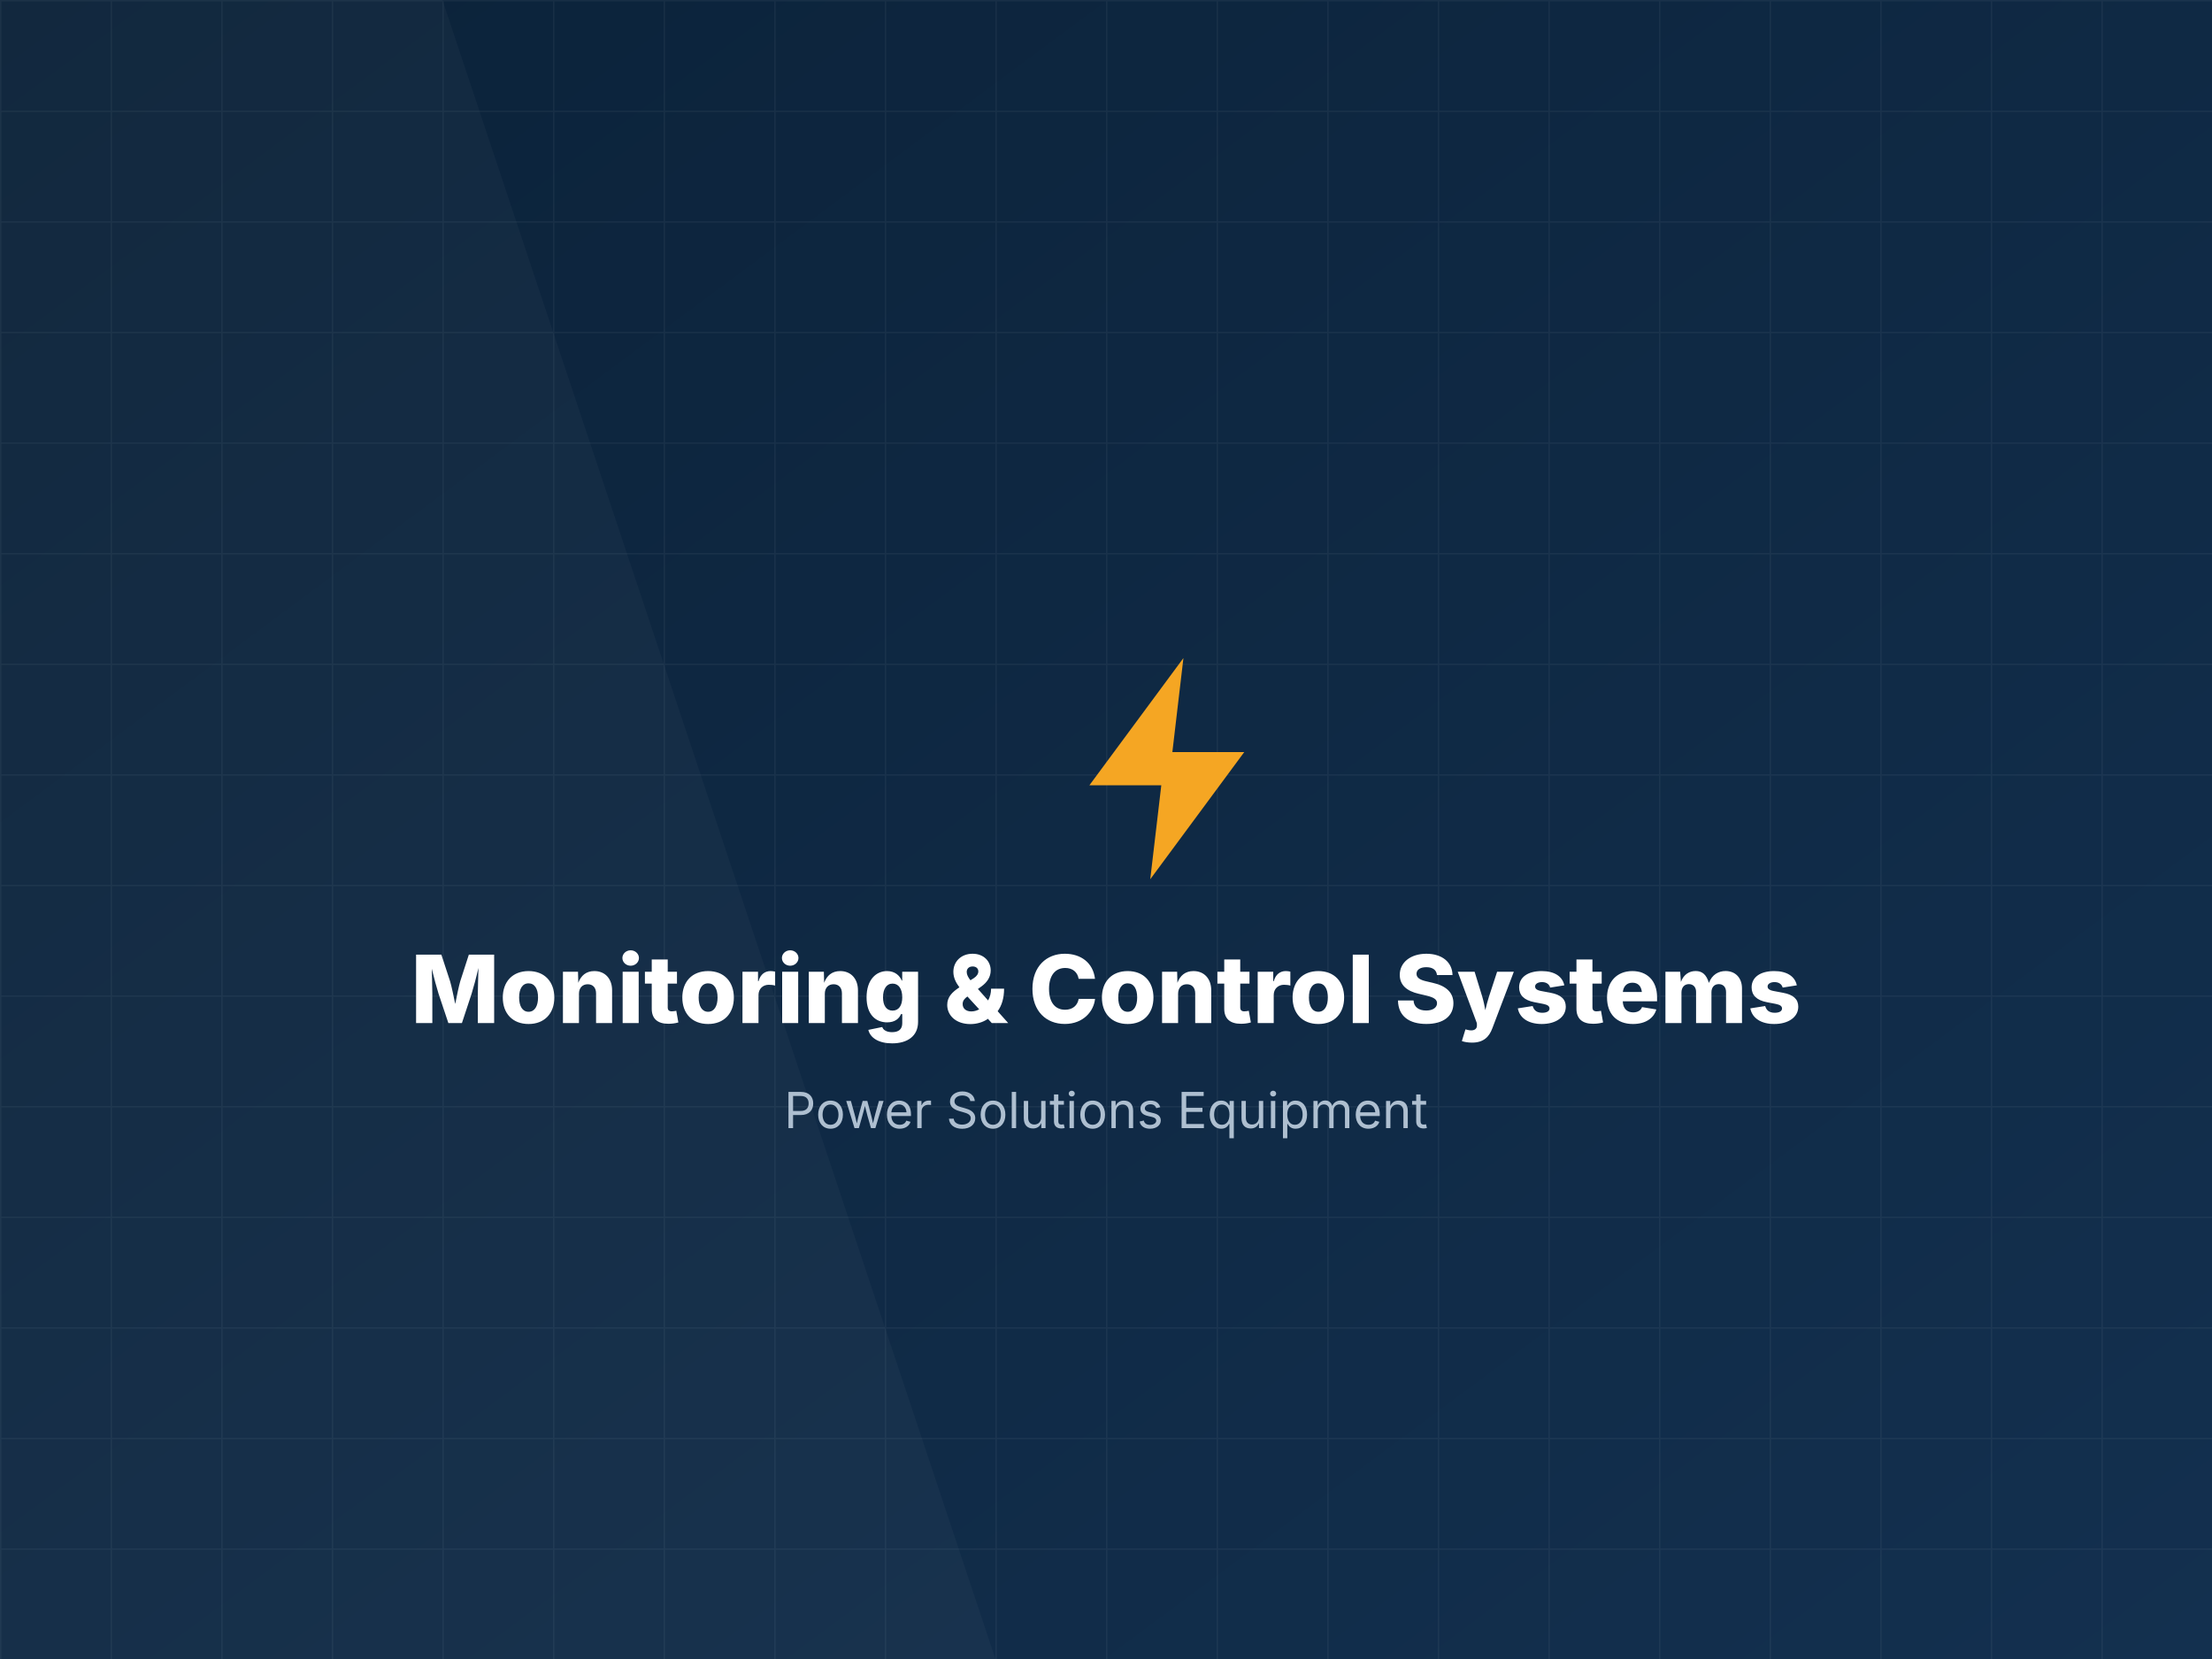
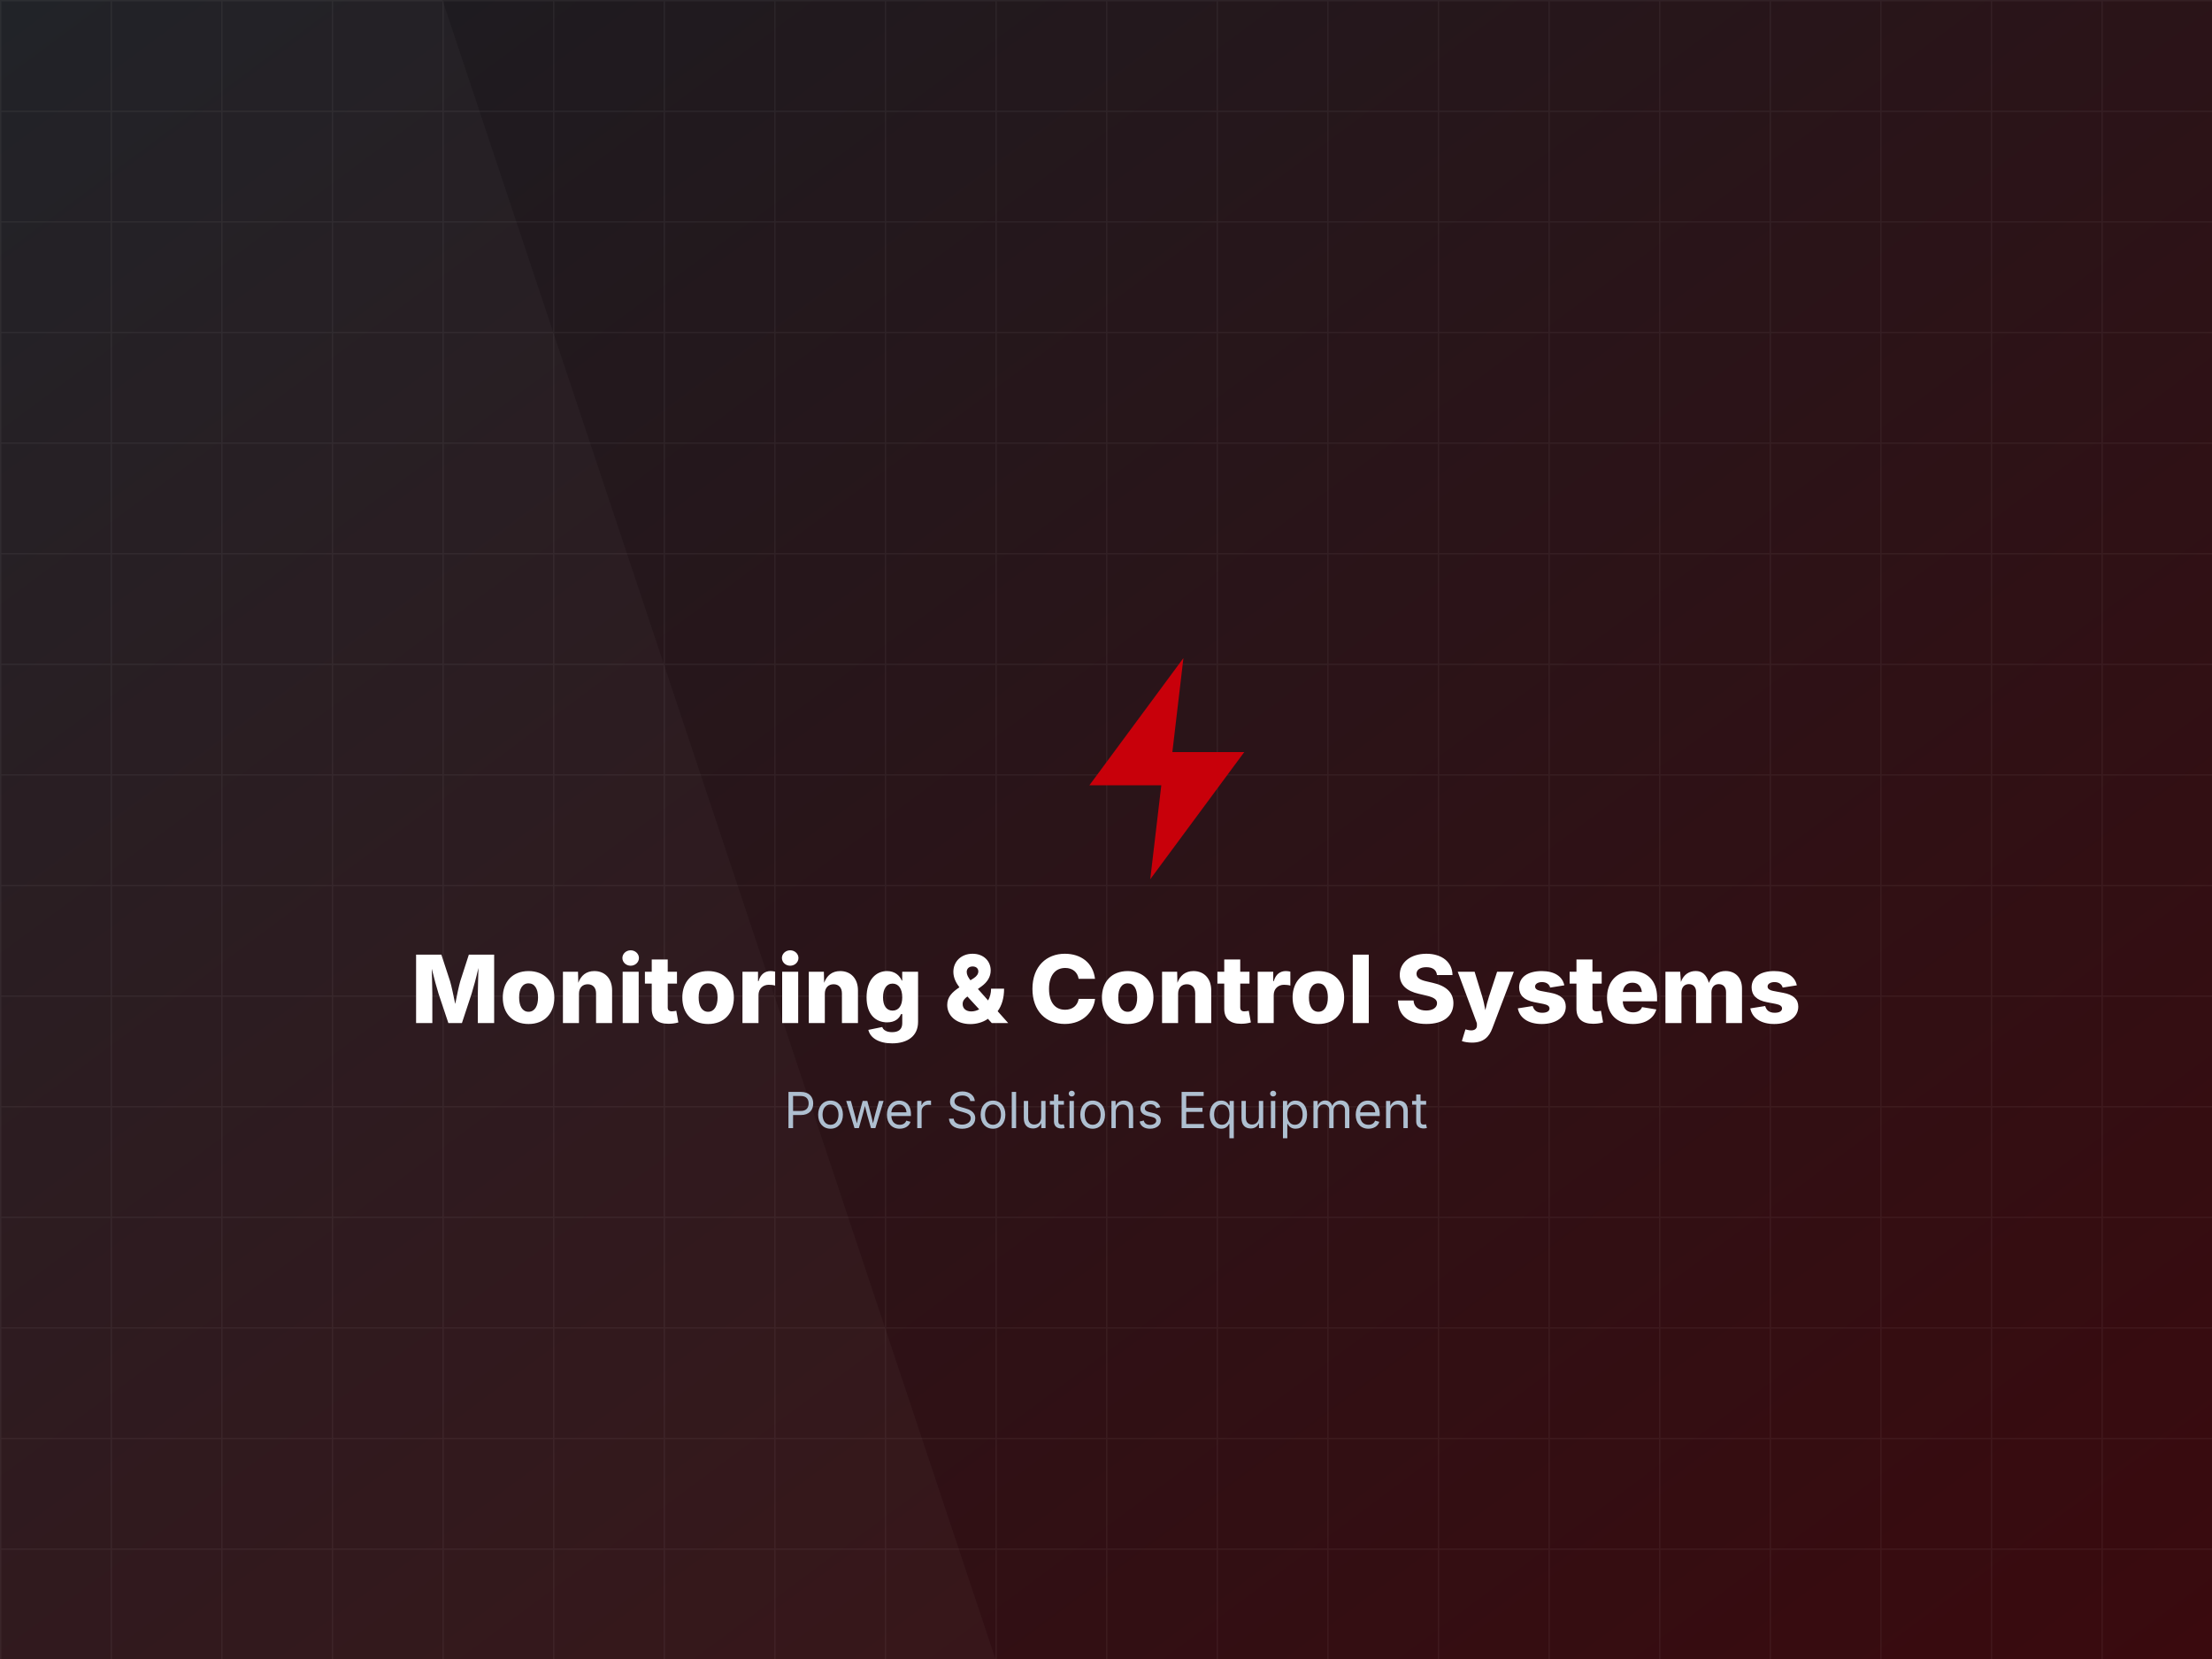
<svg xmlns="http://www.w3.org/2000/svg" width="800" height="600" viewBox="0 0 800 600" role="img" aria-label="Monitoring &amp; Control Systems">
  <defs>
    <linearGradient id="gmonitoring-control" x1="0" y1="0" x2="1" y2="1">
-       <stop offset="0" stop-color="#0b2239" />
-       <stop offset="1" stop-color="#13304f" />
+       <stop offset="0" stop-color="#1b1d22" />
+       <stop offset="1" stop-color="#3a0a0e" />
    </linearGradient>
    <pattern id="pmonitoring-control" width="40" height="40" patternUnits="userSpaceOnUse">
      <path d="M40 0H0V40" fill="none" stroke="#ffffff" stroke-opacity="0.05" stroke-width="1" />
    </pattern>
  </defs>
  <rect width="800" height="600" fill="url(#gmonitoring-control)" />
  <rect width="800" height="600" fill="url(#pmonitoring-control)" />
  <polygon points="0,600 360,600 160,0 0,0" fill="#ffffff" fill-opacity="0.03" />
  <g transform="translate(376, 230) scale(4)">
-     <path d="M13 2L4.5 13.5H11l-1 8.5 8.5-11.5H12l1-8.5z" fill="#f5a623" />
+     <path d="M13 2L4.5 13.5H11l-1 8.5 8.5-11.5H12l1-8.5z" fill="#c8000a" />
  </g>
  <text x="400" y="370" fill="#ffffff" font-family="Inter, Arial, sans-serif" font-size="34" font-weight="800" text-anchor="middle">Monitoring &amp; Control Systems</text>
  <text x="400" y="408" fill="#aebfd0" font-family="Inter, Arial, sans-serif" font-size="18" text-anchor="middle">Power Solutions Equipment</text>
</svg>
